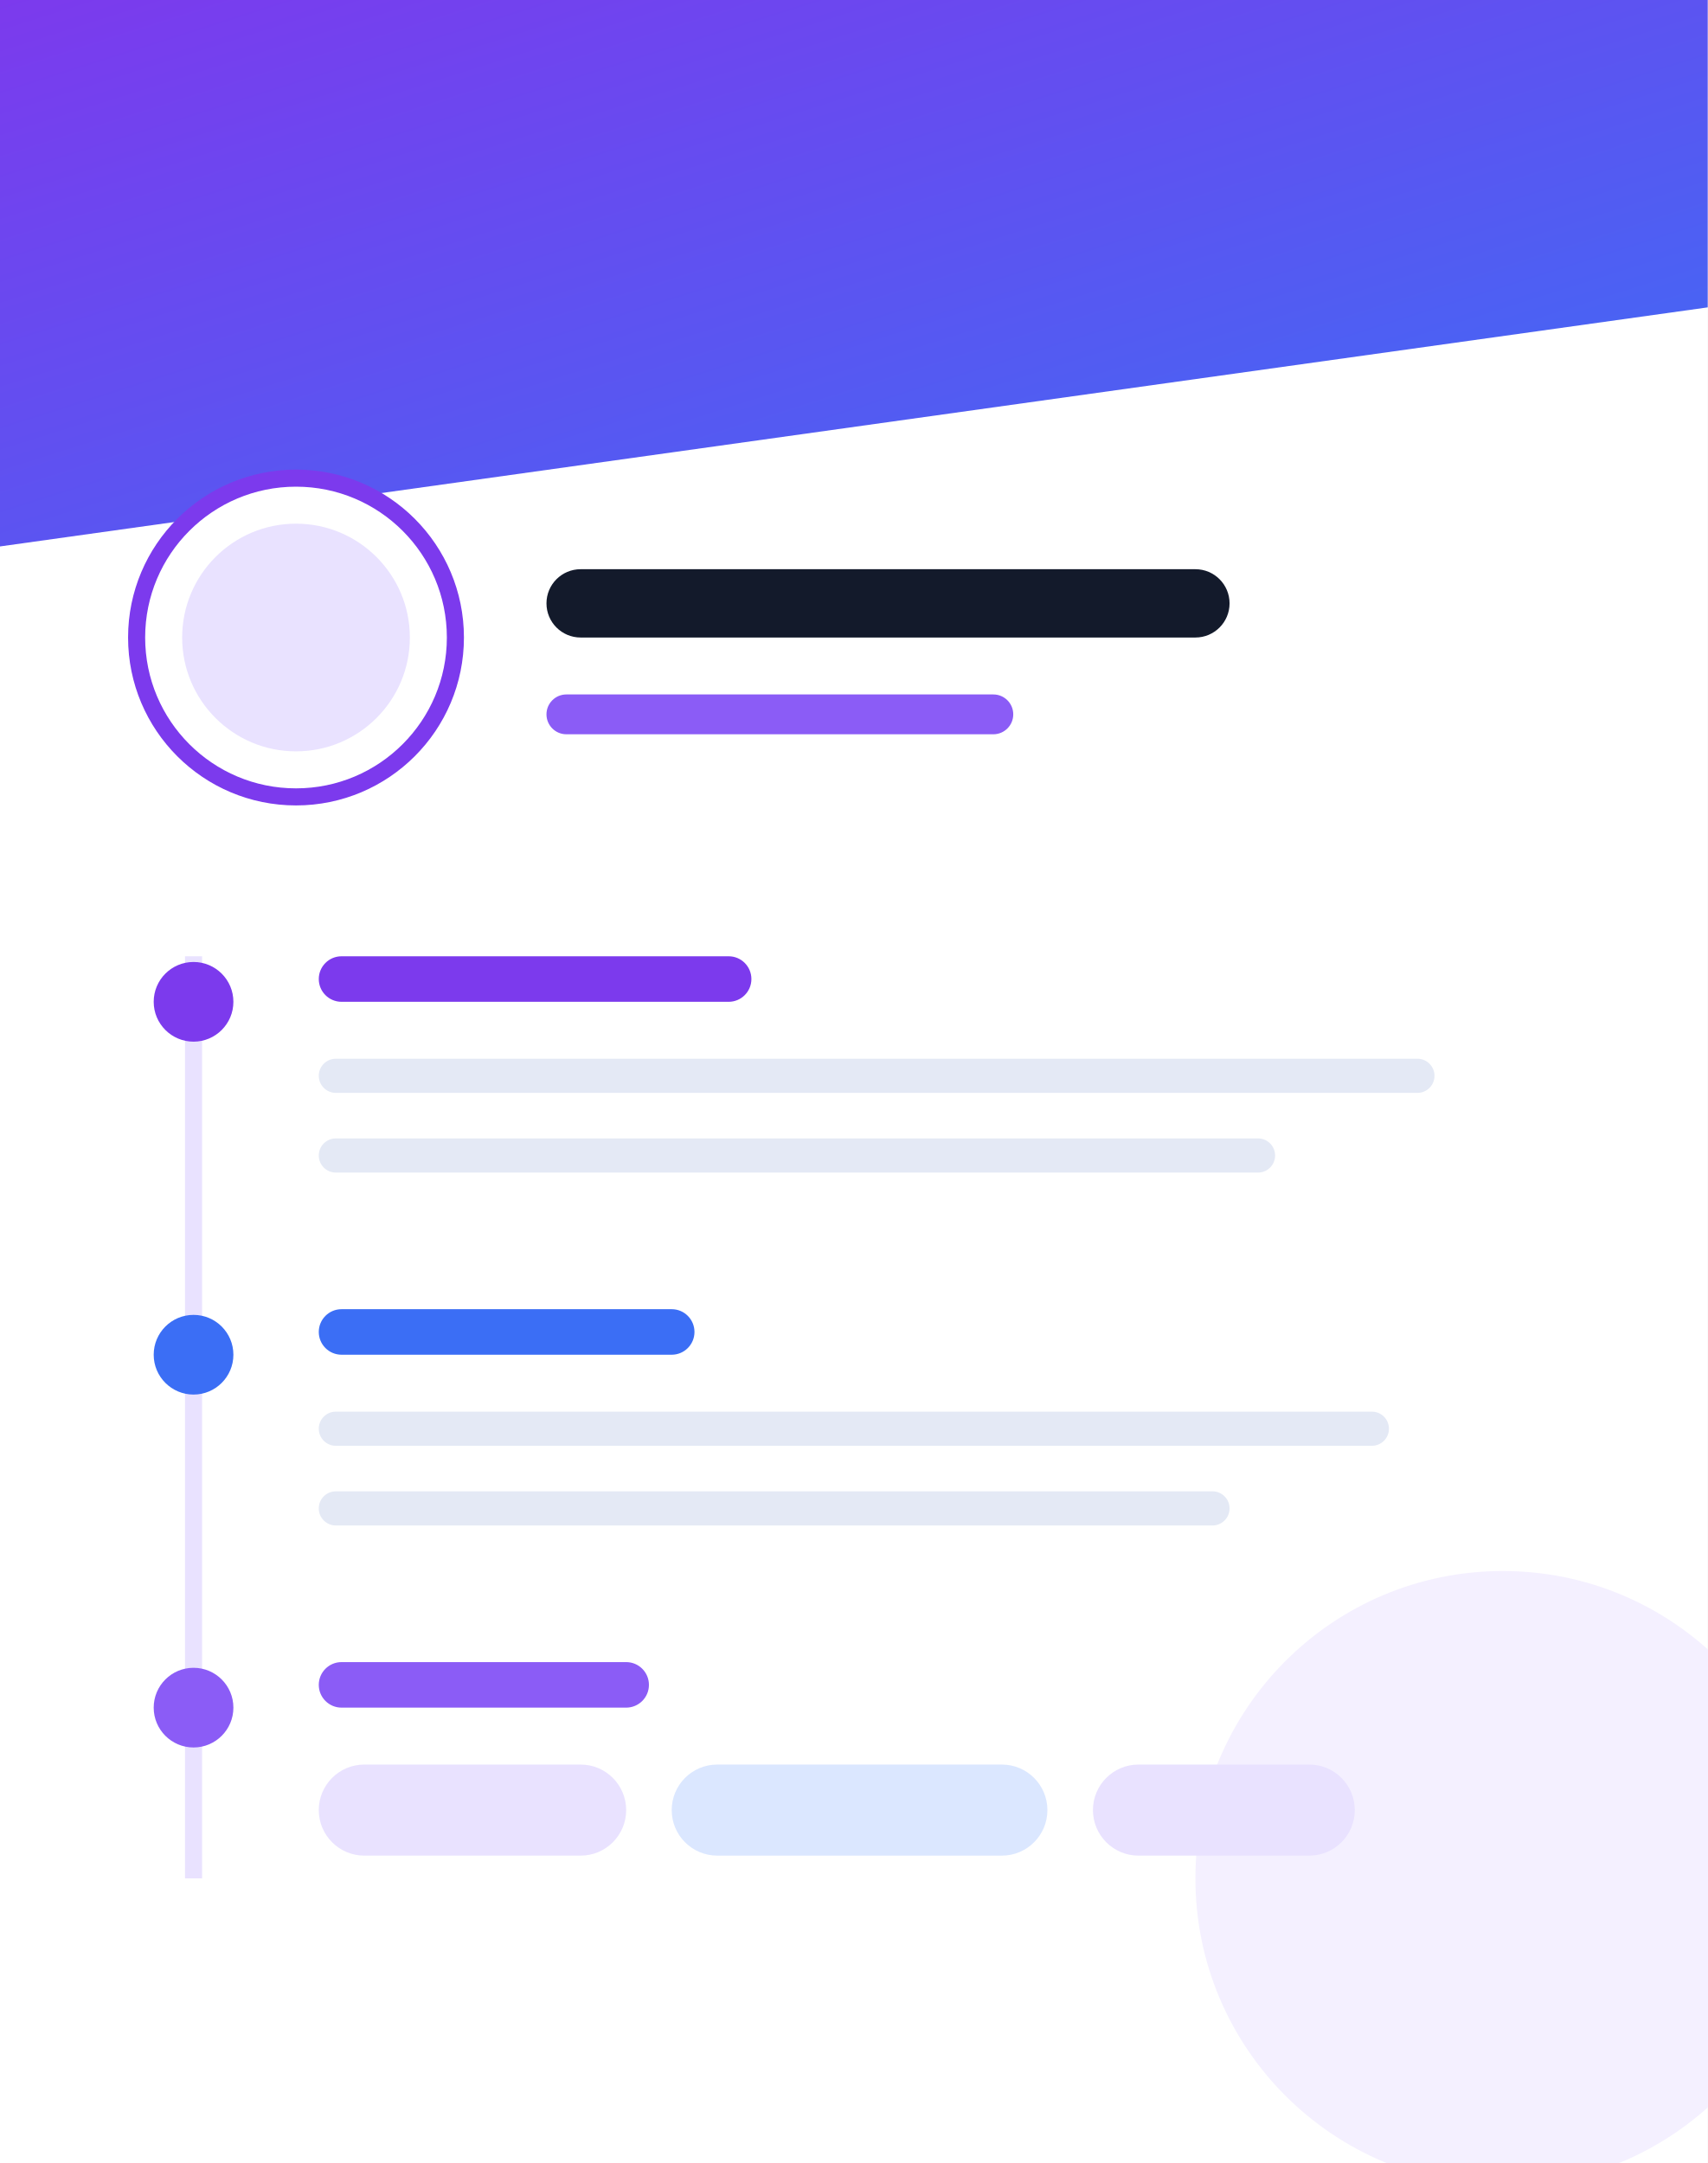
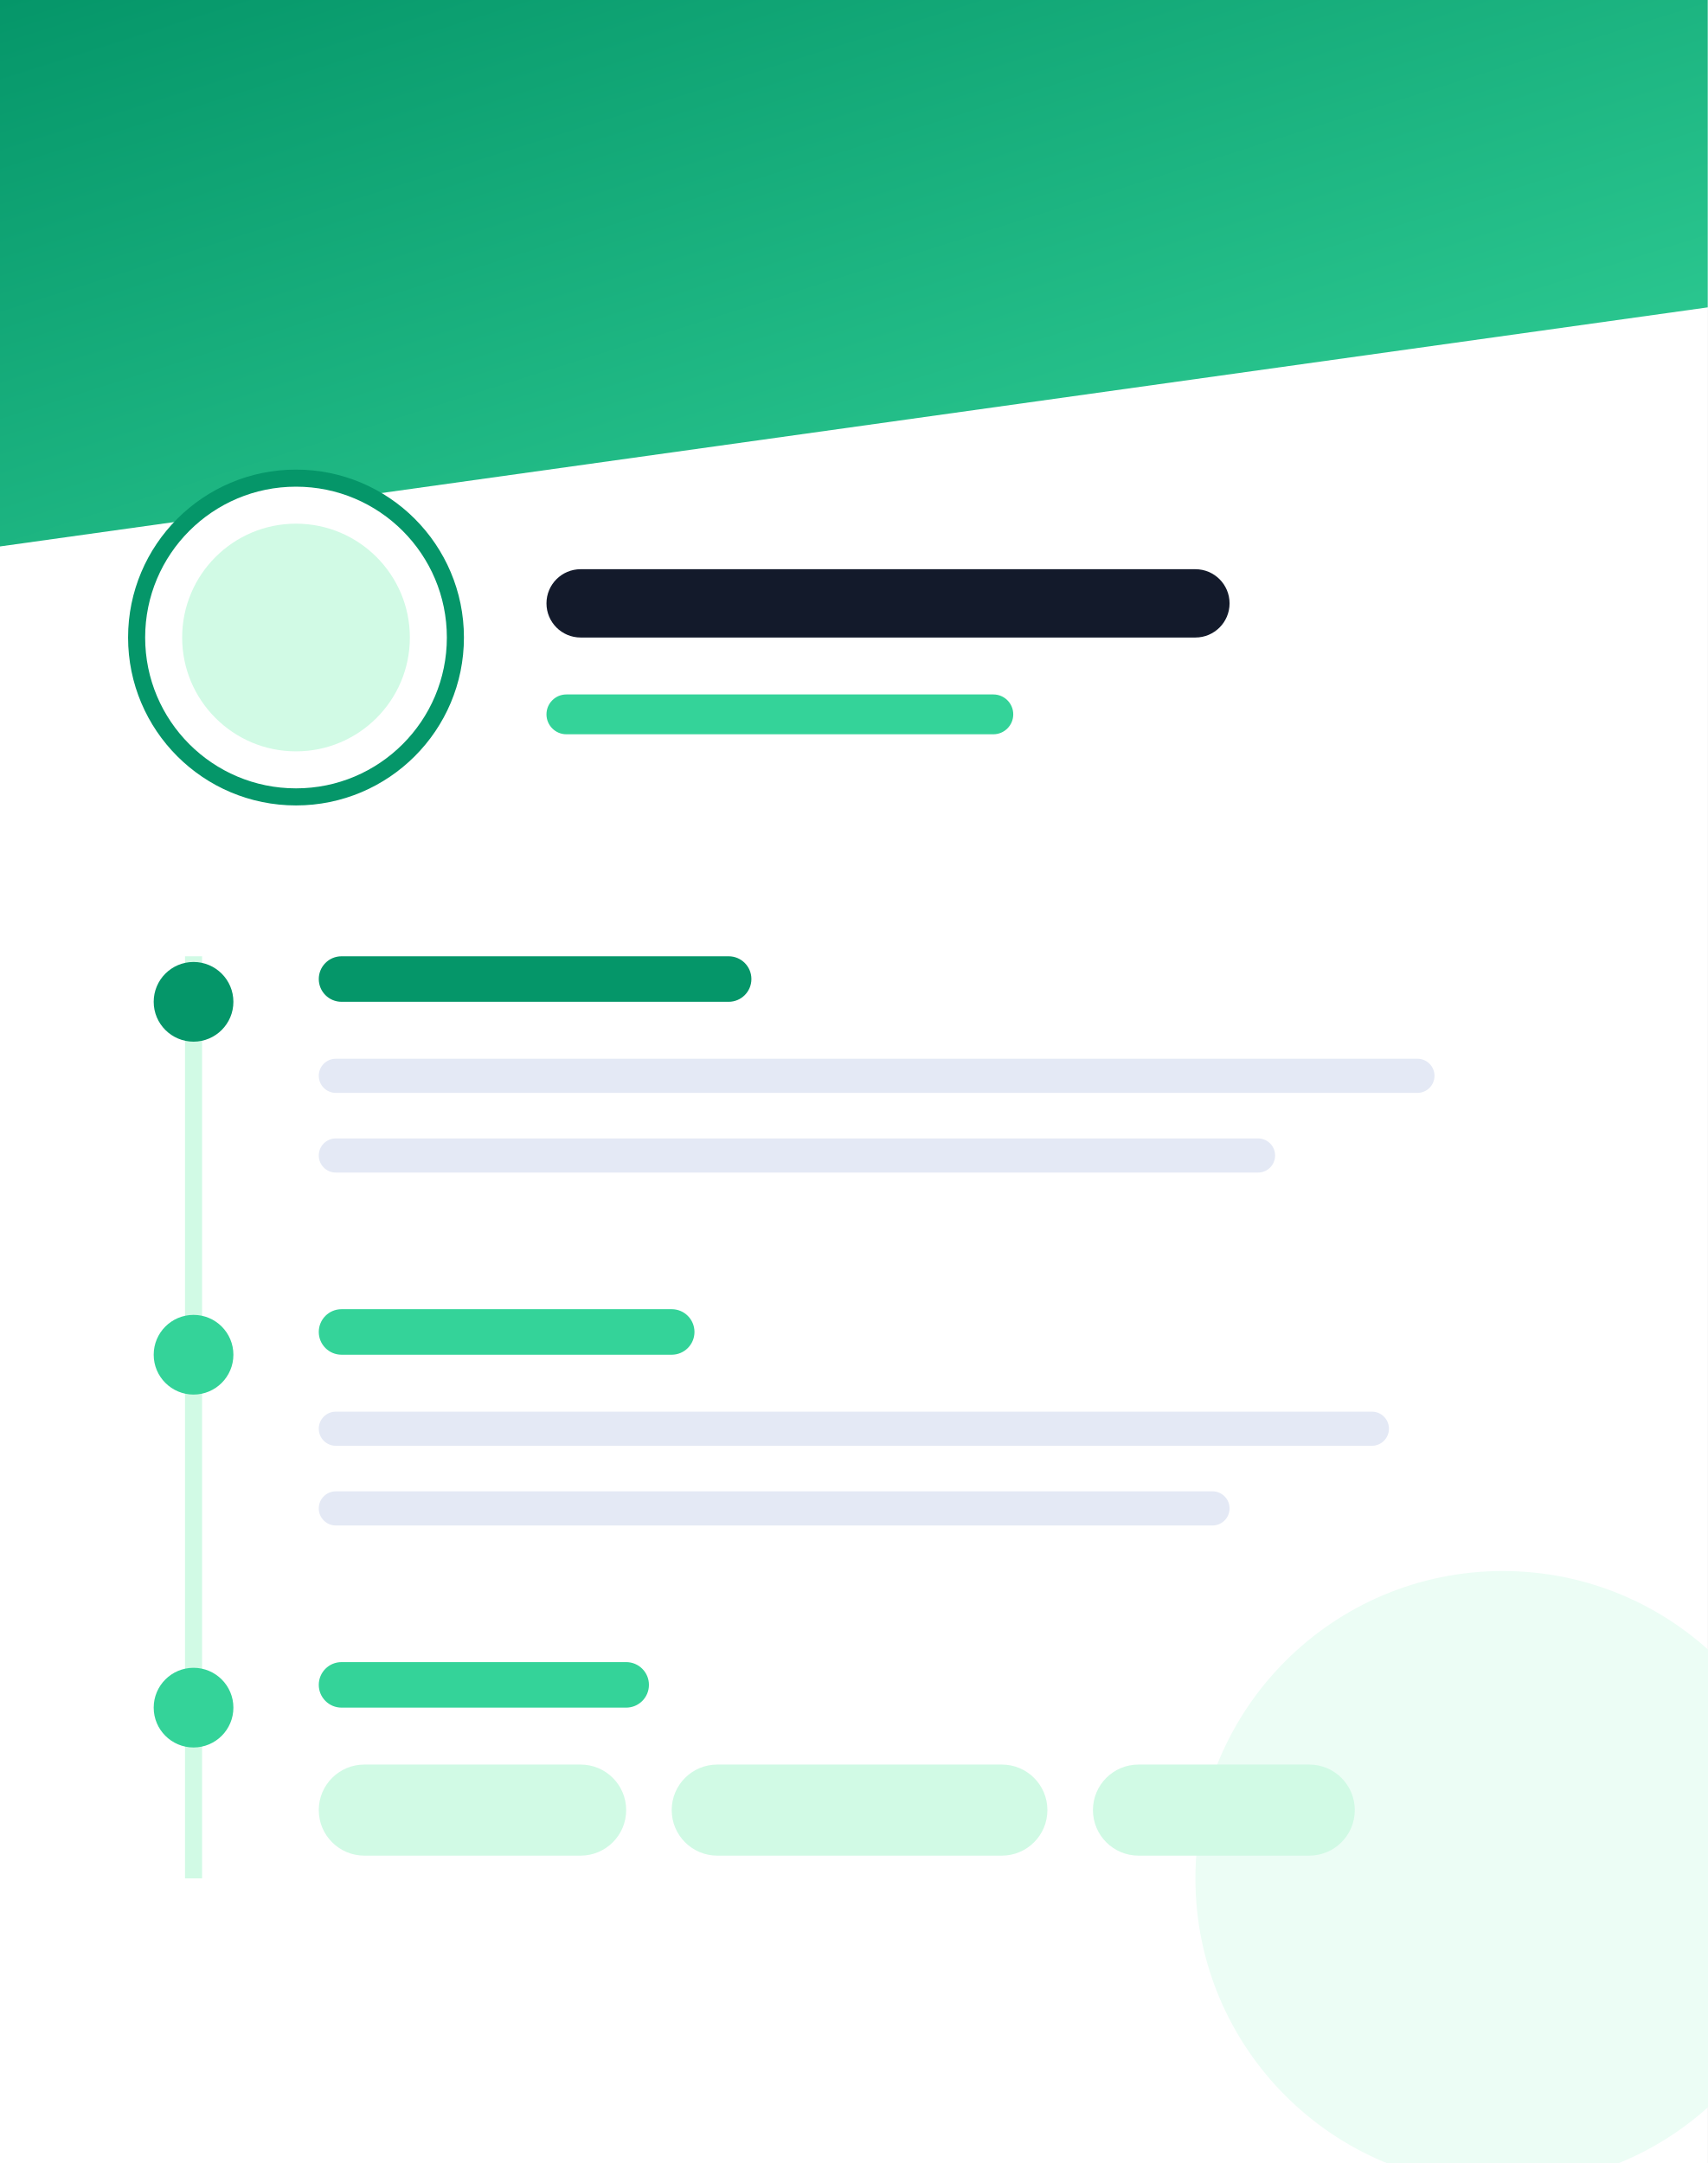
<svg xmlns="http://www.w3.org/2000/svg" viewBox="0 0 300 380" width="300" height="380" role="img" aria-label="Creative template preview">
  <defs>
    <linearGradient id="c1" x1="0" y1="0" x2="1" y2="1">
-       <stop offset="0" stop-color="#7c3aed" />
-       <stop offset="1" stop-color="#3b6ef5" />
+       <stop offset="0" stop-color="#059669" />
+       <stop offset="1" stop-color="#34D399" />
    </linearGradient>
  </defs>
  <rect width="300" height="380" fill="#ffffff" />
  <path d="M0 0 H300 V54 L0 96 Z" fill="url(#c1)" />
-   <circle cx="264" cy="330" r="54" fill="#f4f0ff" />
-   <circle cx="52" cy="112" r="28" fill="#ffffff" stroke="#7c3aed" stroke-width="3" />
-   <circle cx="52" cy="112" r="20" fill="#e9e2ff" />
+   <circle cx="264" cy="330" r="54" fill="#ECFDF5" />
+   <circle cx="52" cy="112" r="28" fill="#ffffff" stroke="#059669" stroke-width="3" />
+   <circle cx="52" cy="112" r="20" fill="#D1FAE5" />
  <rect x="96" y="100" width="120" height="12" rx="6" fill="#131a2b" />
-   <rect x="96" y="122" width="82" height="7" rx="3.5" fill="#8b5cf6" />
-   <line x1="34" y1="168" x2="34" y2="330" stroke="#e9e2ff" stroke-width="3" />
-   <circle cx="34" cy="176" r="7" fill="#7c3aed" />
-   <circle cx="34" cy="238" r="7" fill="#3b6ef5" />
-   <circle cx="34" cy="300" r="7" fill="#8b5cf6" />
-   <rect x="56" y="168" width="76" height="8" rx="4" fill="#7c3aed" />
+   <rect x="96" y="122" width="82" height="7" rx="3.5" fill="#34D399" />
+   <line x1="34" y1="168" x2="34" y2="330" stroke="#D1FAE5" stroke-width="3" />
+   <circle cx="34" cy="176" r="7" fill="#059669" />
+   <circle cx="34" cy="238" r="7" fill="#34D399" />
+   <circle cx="34" cy="300" r="7" fill="#34D399" />
+   <rect x="56" y="168" width="76" height="8" rx="4" fill="#059669" />
  <rect x="56" y="186" width="196" height="6" rx="3" fill="#e4e9f5" />
  <rect x="56" y="200" width="168" height="6" rx="3" fill="#e4e9f5" />
-   <rect x="56" y="230" width="66" height="8" rx="4" fill="#3b6ef5" />
+   <rect x="56" y="230" width="66" height="8" rx="4" fill="#34D399" />
  <rect x="56" y="248" width="188" height="6" rx="3" fill="#e4e9f5" />
  <rect x="56" y="262" width="160" height="6" rx="3" fill="#e4e9f5" />
-   <rect x="56" y="292" width="58" height="8" rx="4" fill="#8b5cf6" />
-   <rect x="56" y="310" width="54" height="16" rx="8" fill="#e9e2ff" />
-   <rect x="118" y="310" width="66" height="16" rx="8" fill="#dbe7ff" />
-   <rect x="192" y="310" width="46" height="16" rx="8" fill="#e9e2ff" />
+   <rect x="56" y="292" width="58" height="8" rx="4" fill="#34D399" />
+   <rect x="56" y="310" width="54" height="16" rx="8" fill="#D1FAE5" />
+   <rect x="118" y="310" width="66" height="16" rx="8" fill="#D1FAE5" />
+   <rect x="192" y="310" width="46" height="16" rx="8" fill="#D1FAE5" />
</svg>
